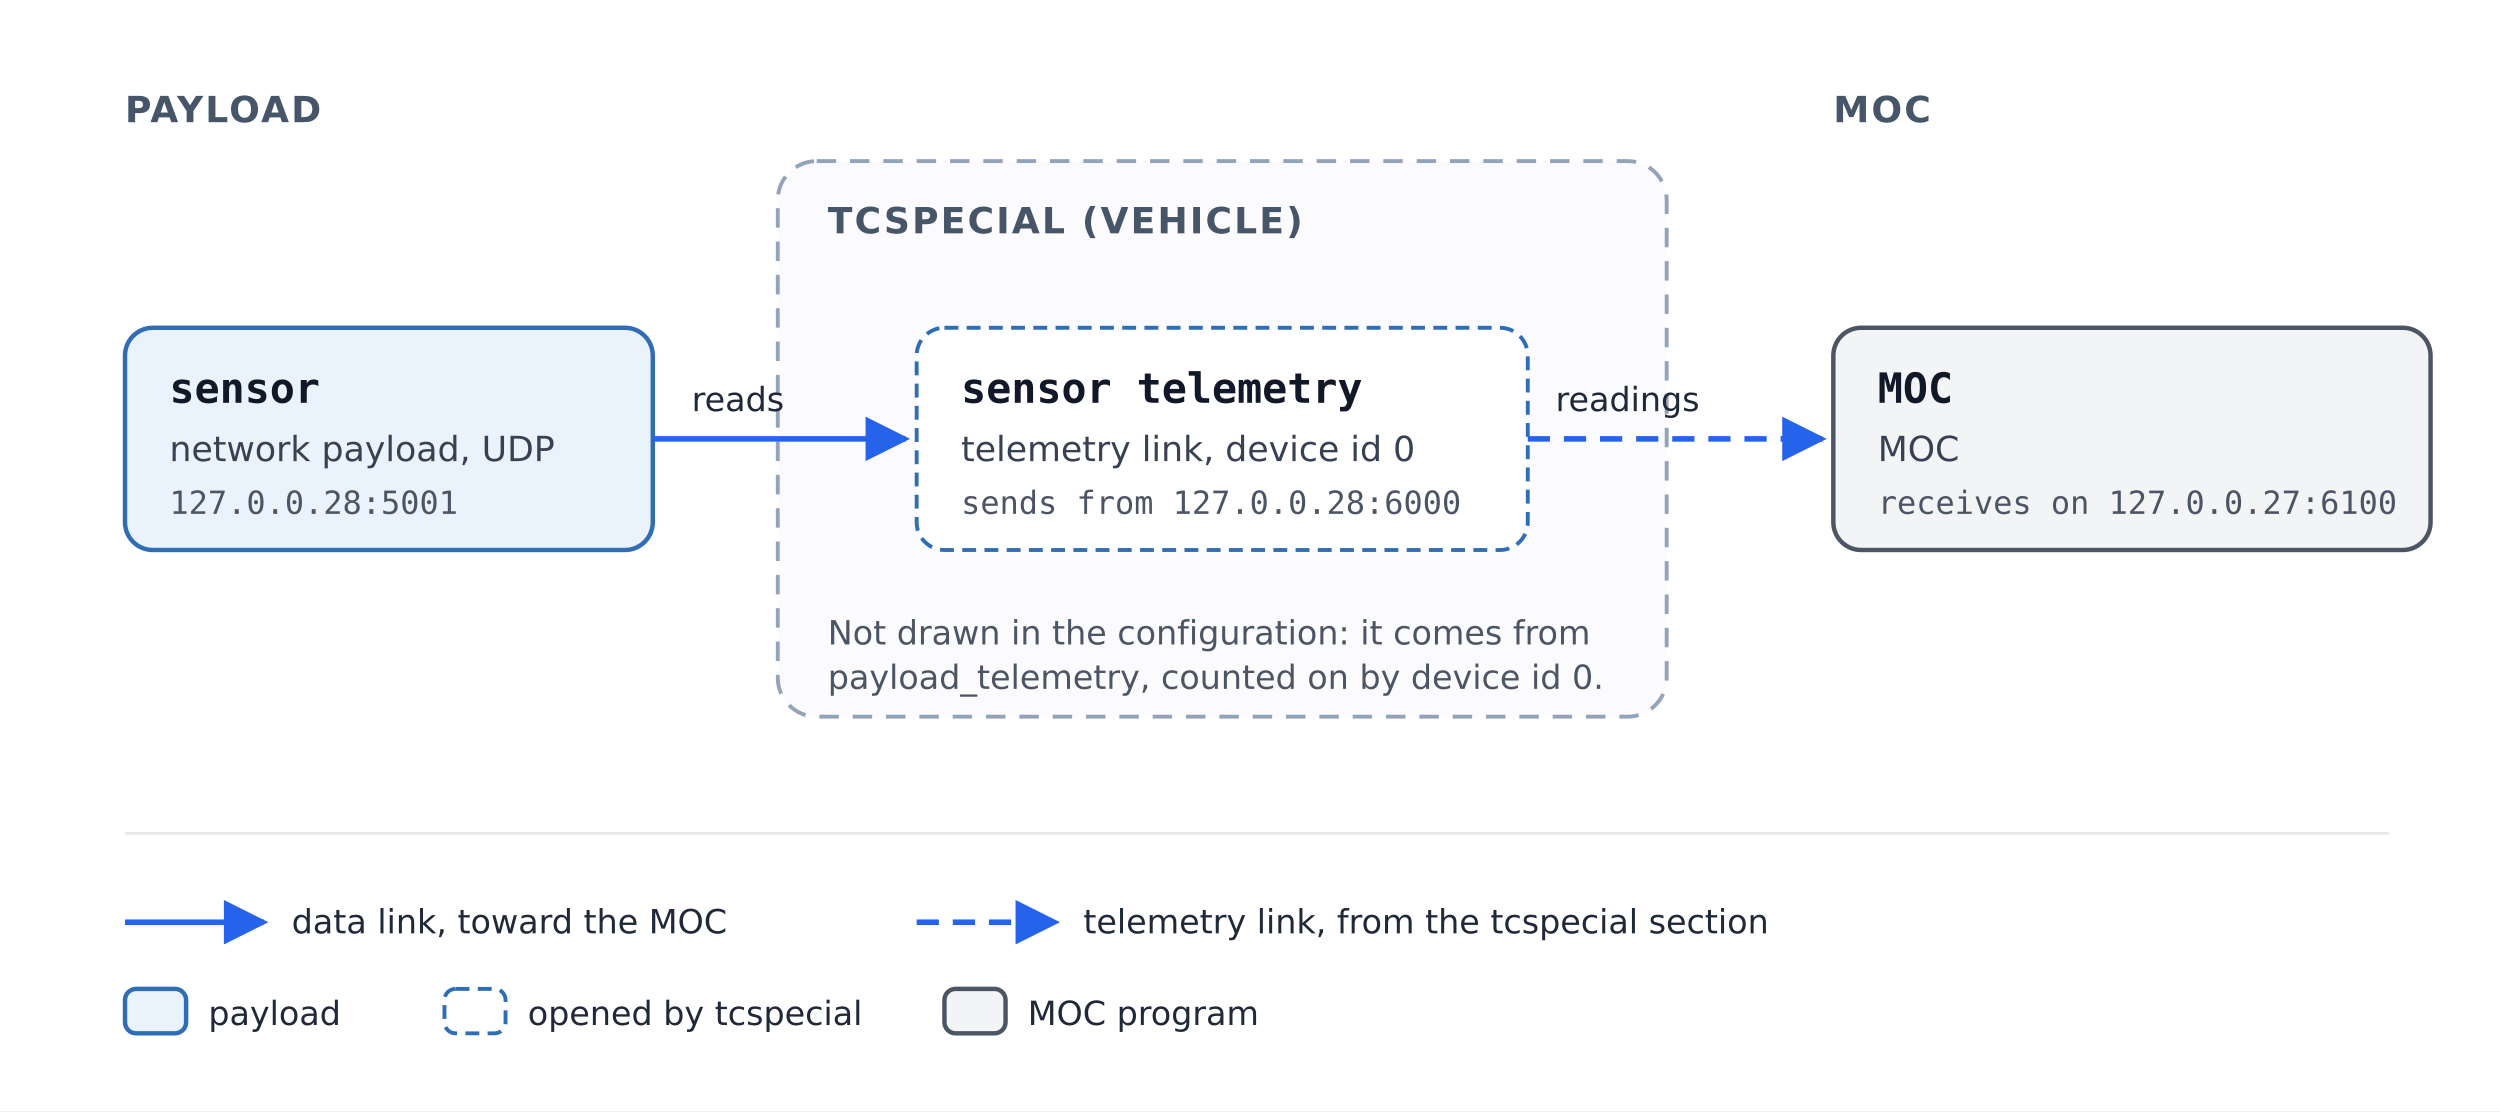
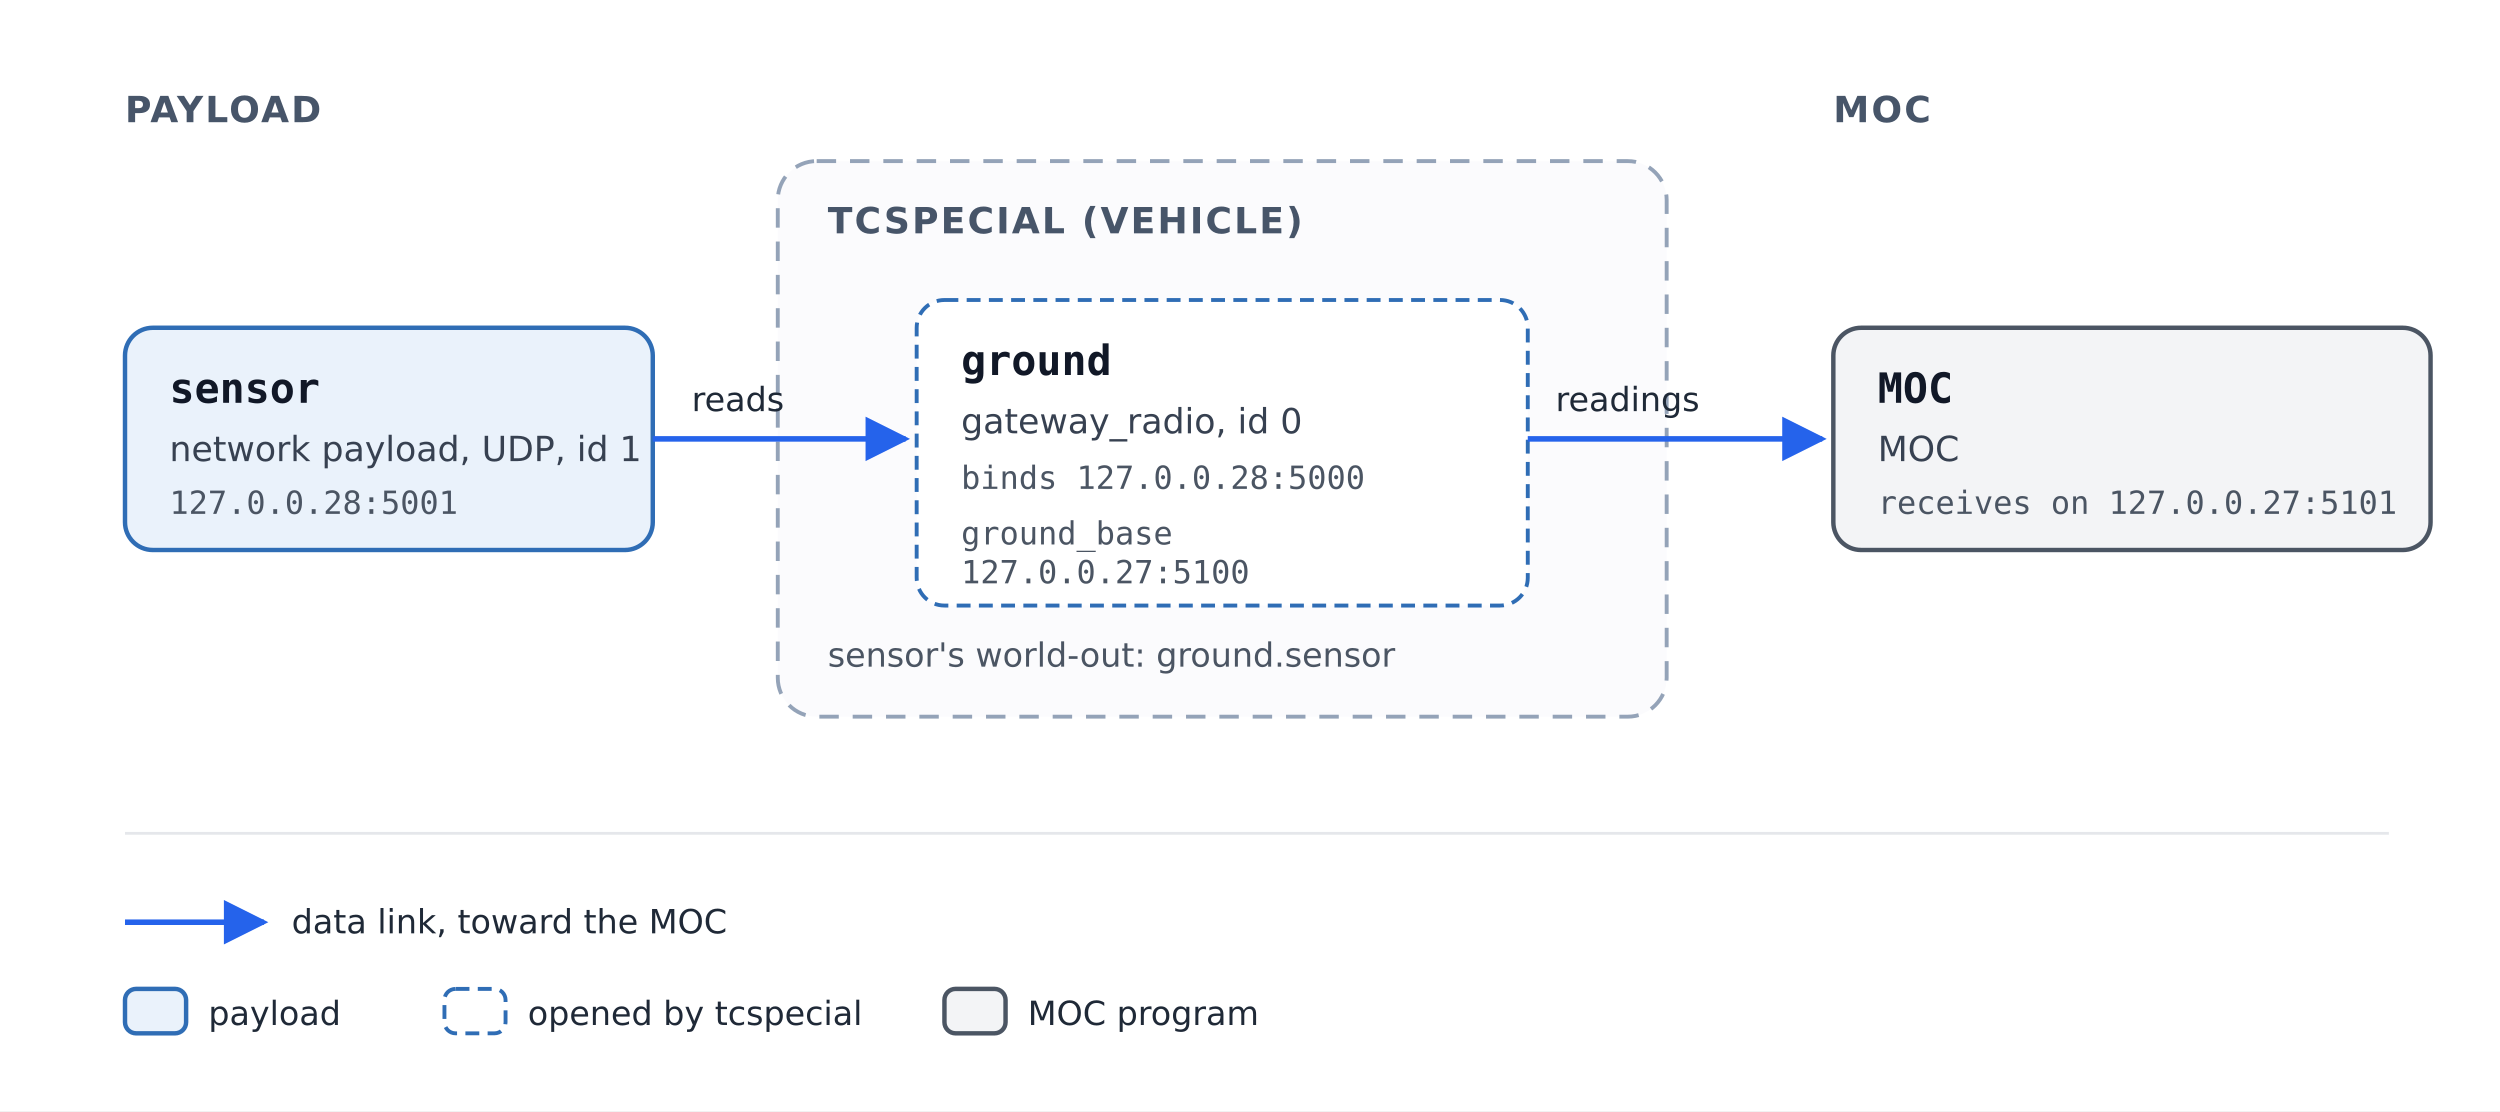
<svg xmlns="http://www.w3.org/2000/svg" width="900" height="400" viewBox="0 0 900 400" role="img" aria-labelledby="title desc">
  <defs>
    <style>
      text { font-family: "DejaVu Sans", Helvetica, Arial, sans-serif; fill: #111827; }
      .name { font-family: "DejaVu Sans Mono", Menlo, Consolas, monospace; font-size: 15px; font-weight: bold; }
      .kind { font-size: 12.5px; fill: #374151; }
      .detail { font-family: "DejaVu Sans Mono", Menlo, Consolas, monospace; font-size: 11.5px; fill: #4b5563; }
      .heading { font-size: 13px; font-weight: bold; fill: #475569; letter-spacing: 0.06em; }
      .label { font-size: 12px; fill: #1f2937; }
      .note { font-size: 12px; fill: #4b5563; }
      .payload { fill: #eaf2fb; stroke: #2f6db5; stroke-width: 1.6; }
      .socket { fill: #ffffff; stroke: #2f6db5; stroke-width: 1.4; stroke-dasharray: 5 3; }
      .ground { fill: #f3f4f6; stroke: #4b5563; stroke-width: 1.6; }
      .boundary { fill: #fbfbfd; stroke: #94a3b8; stroke-width: 1.4; stroke-dasharray: 7 5; }
      .groundward { fill: none; stroke: #2563eb; stroke-width: 2; }
-       .telemetry { fill: none; stroke: #2563eb; stroke-width: 2; stroke-dasharray: 8 5; }
    </style>
    <marker id="arrow-blue" viewBox="0 0 10 10" refX="9" refY="5" markerWidth="8" markerHeight="8" orient="auto-start-reverse">
      <path d="M0,0 L10,5 L0,10 z" fill="#2563eb" />
    </marker>
  </defs>
  <rect width="900" height="400" fill="#ffffff" />
  <text class="heading" x="45" y="44">PAYLOAD</text>
  <text class="heading" x="660" y="44">MOC</text>
  <rect class="boundary" x="280" y="58" width="320" height="200" rx="14" />
  <text class="heading" x="298" y="84">TCSPECIAL (VEHICLE)</text>
  <rect class="payload" x="45" y="118" width="190" height="80" rx="10" />
  <text class="name" x="61" y="145">sensor</text>
-   <text class="kind" x="61" y="166">network payload, UDP</text>
+   <text class="kind" x="61" y="166">network payload, UDP, id 1</text>
  <text class="detail" x="61" y="185">127.0.0.28:5001</text>
-   <rect class="socket" x="330" y="118" width="220" height="80" rx="10" />
-   <text class="name" x="346" y="145">sensor telemetry</text>
-   <text class="kind" x="346" y="166">telemetry link, device id 0</text>
-   <text class="detail" x="346" y="185">sends from 127.0.0.28:6000</text>
+   <rect class="socket" x="330" y="108" width="220" height="110" rx="10" />
+   <text class="name" x="346" y="135">ground</text>
+   <text class="kind" x="346" y="156">gateway_radio, id 0</text>
+   <text class="detail" x="346" y="176">binds 127.0.0.28:5000</text>
+   <text class="detail" x="346" y="196">ground_base</text>
+   <text class="detail" x="346" y="210">  127.0.0.27:5100</text>
  <rect class="ground" x="660" y="118" width="215" height="80" rx="10" />
  <text class="name" x="676" y="145">MOC</text>
  <text class="kind" x="676" y="166">MOC</text>
-   <text class="detail" x="676" y="185">receives on 127.0.0.27:6100</text>
+   <text class="detail" x="676" y="185">receives on 127.0.0.27:5101</text>
  <path class="groundward" d="M235,158 L326,158" marker-end="url(#arrow-blue)" />
  <text class="label" x="249" y="148">reads</text>
-   <path class="telemetry" d="M550,158 L656,158" marker-end="url(#arrow-blue)" />
+   <path class="groundward" d="M550,158 L656,158" marker-end="url(#arrow-blue)" />
  <text class="label" x="560" y="148">readings</text>
-   <text class="note" x="298" y="232">Not drawn in the configuration: it comes from</text>
-   <text class="note" x="298" y="248">payload_telemetry, counted on by device id 0.</text>
+   <text class="note" x="298" y="240">sensor's world-out: ground.sensor</text>
  <line x1="45" y1="300" x2="860" y2="300" stroke="#e5e7eb" stroke-width="1" />
  <path class="groundward" d="M45,332 L95,332" marker-end="url(#arrow-blue)" />
  <text class="label" x="105" y="336">data link, toward the MOC</text>
-   <path class="telemetry" d="M330,332 L380,332" marker-end="url(#arrow-blue)" />
-   <text class="label" x="390" y="336">telemetry link, from the tcspecial section</text>
  <rect class="payload" x="45" y="356" width="22" height="16" rx="4" />
  <text class="label" x="75" y="369">payload</text>
  <rect class="socket" x="160" y="356" width="22" height="16" rx="4" />
  <text class="label" x="190" y="369">opened by tcspecial</text>
  <rect class="ground" x="340" y="356" width="22" height="16" rx="4" />
  <text class="label" x="370" y="369">MOC program</text>
</svg>
